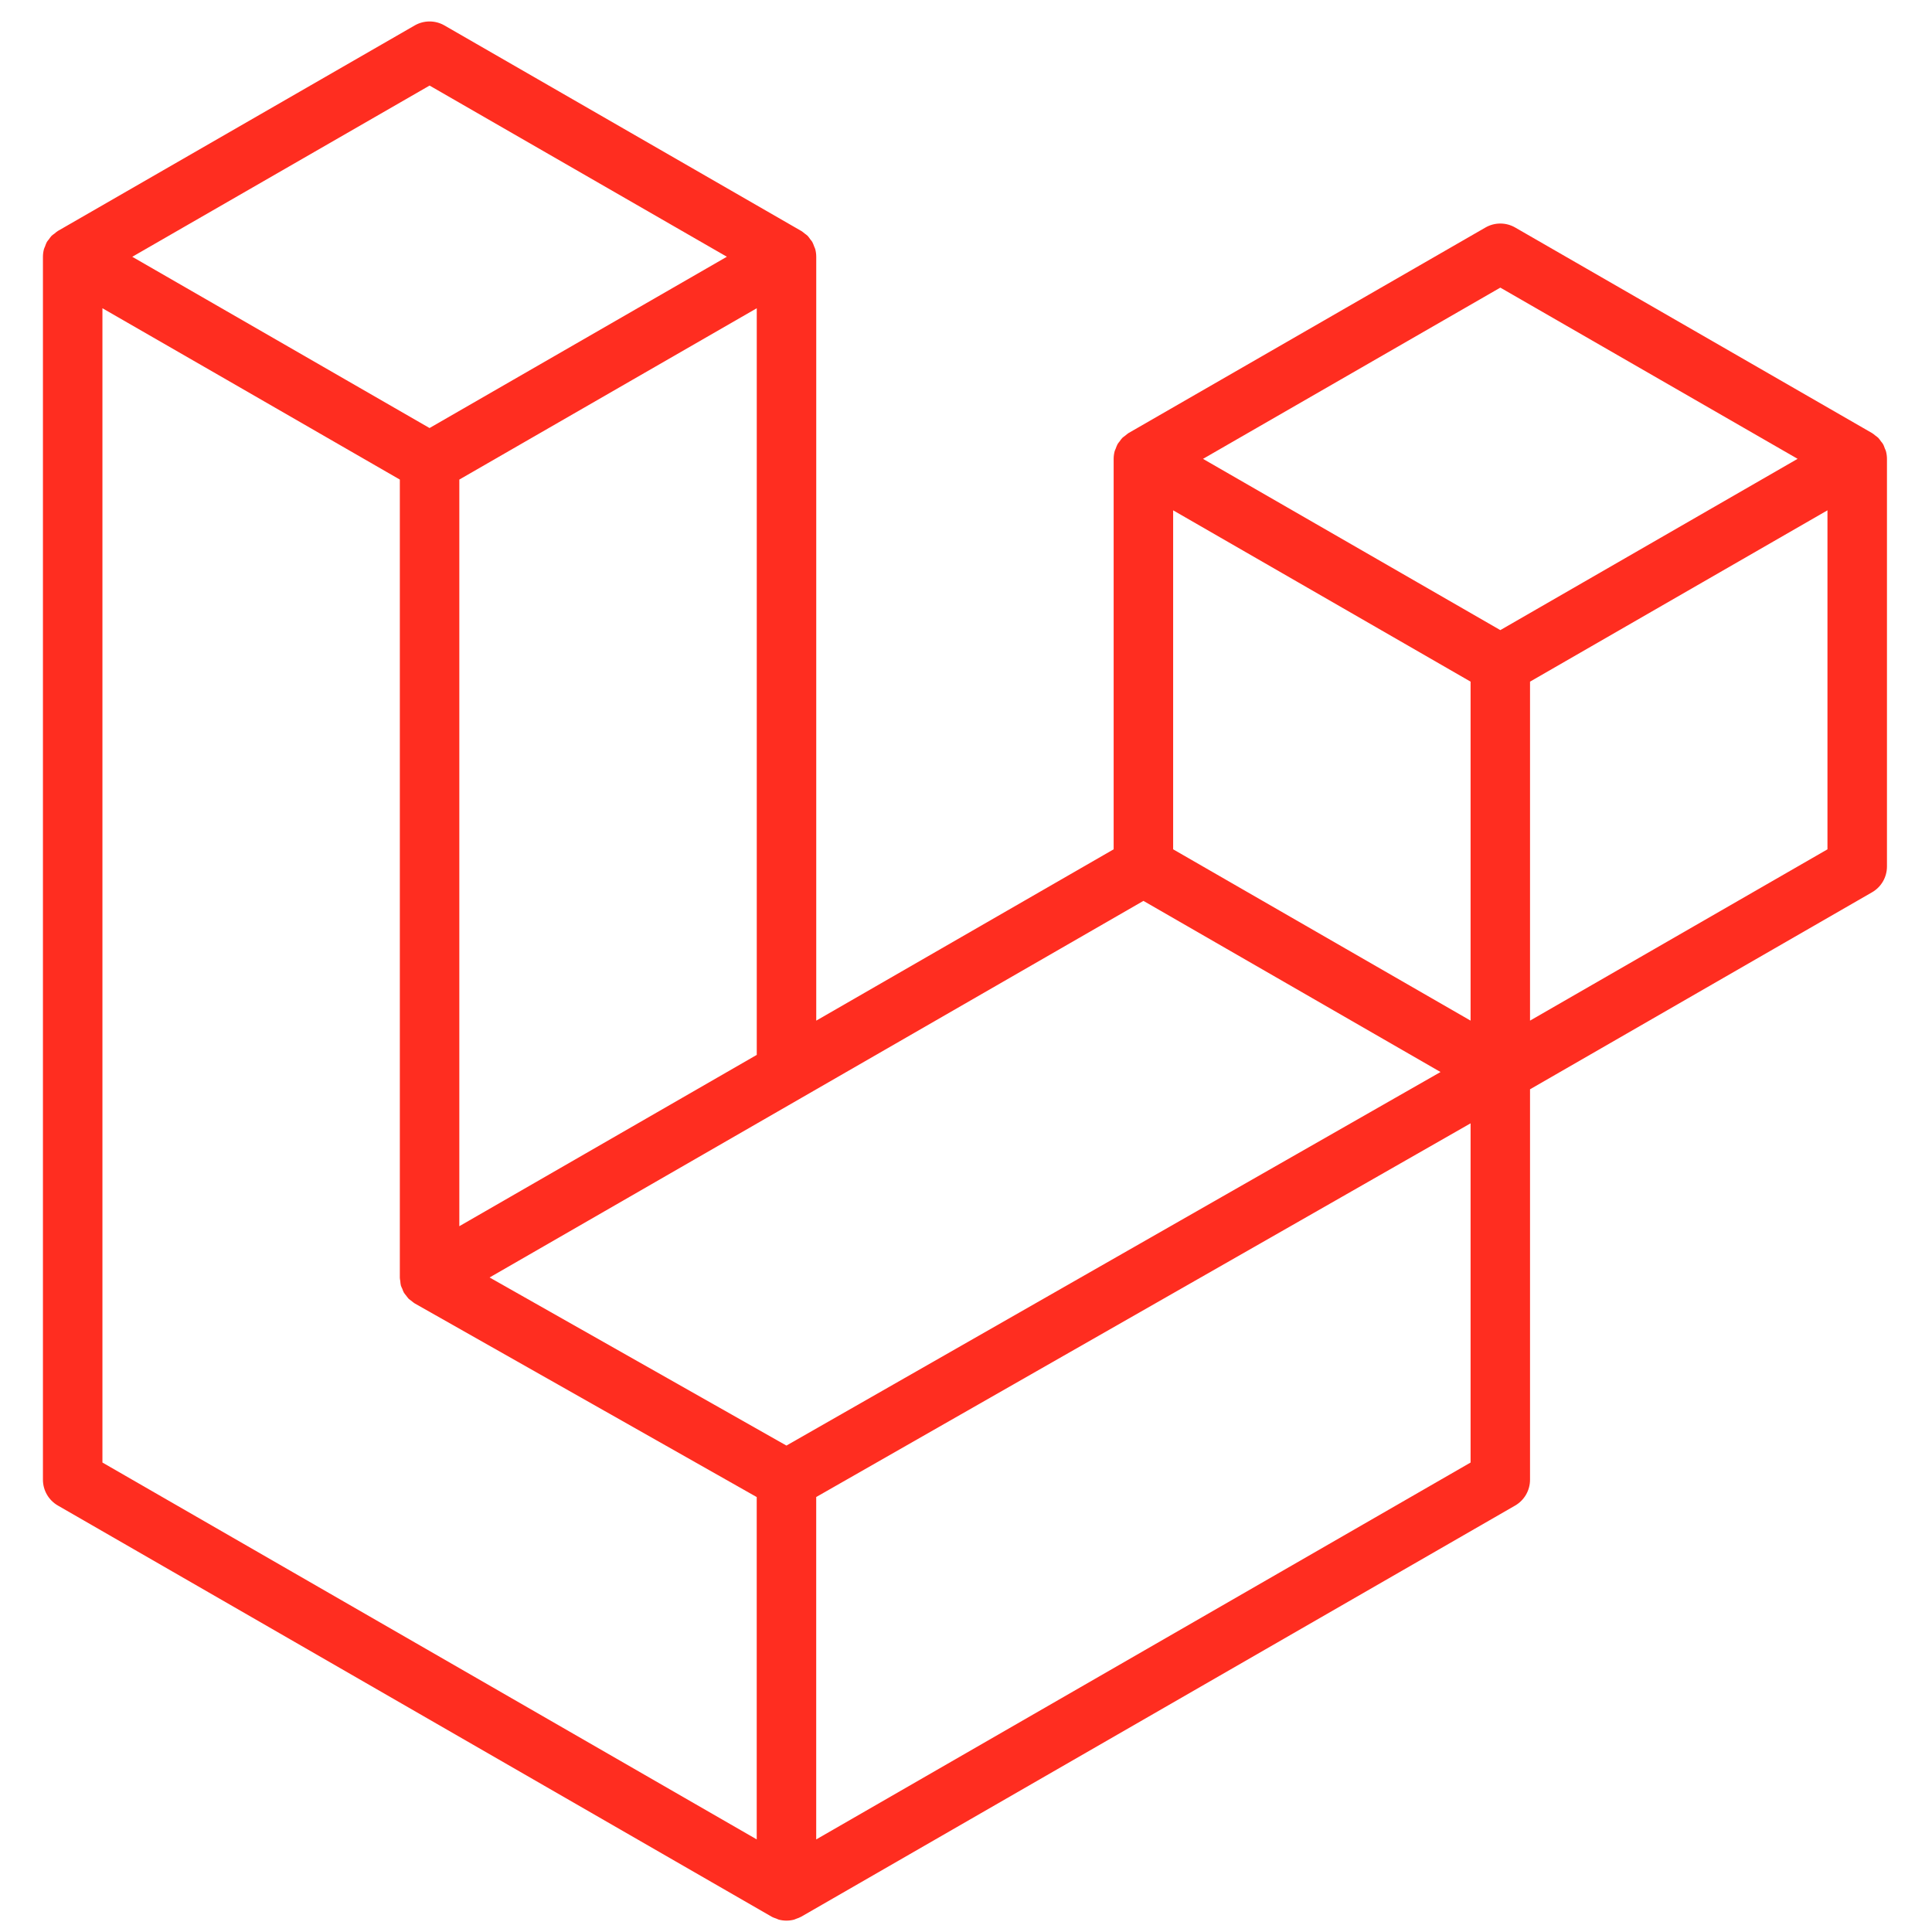
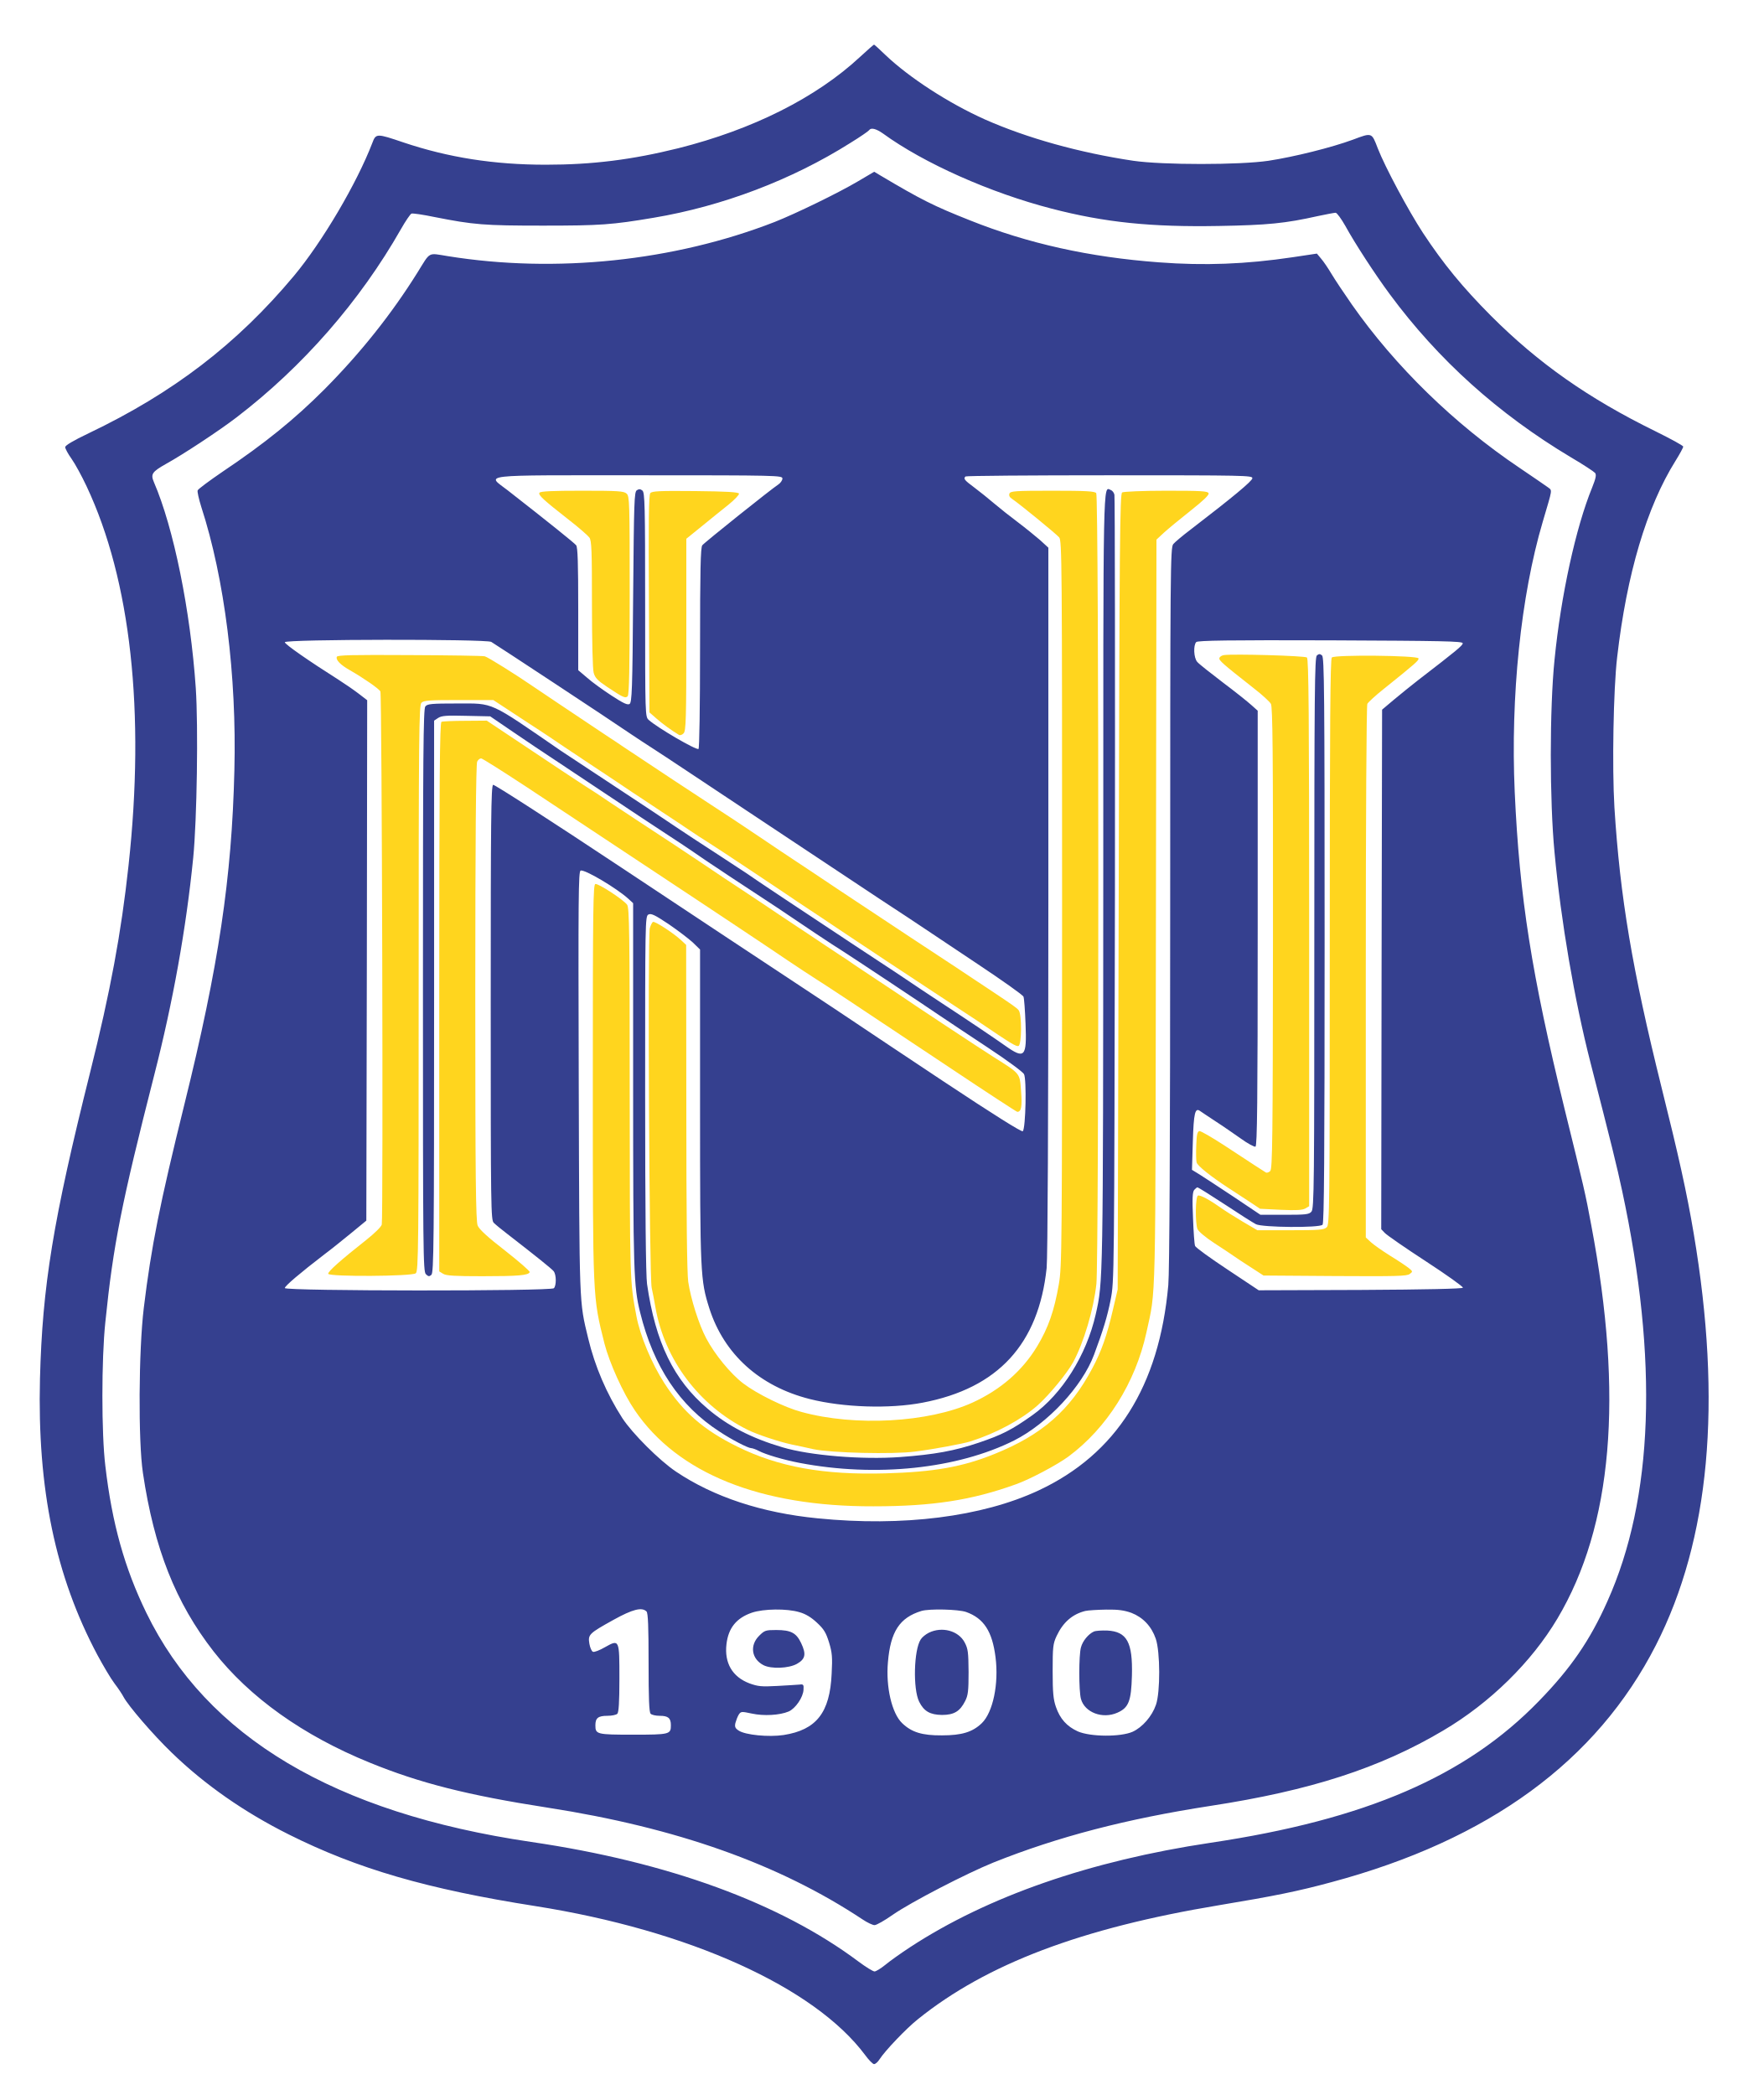
- <svg xmlns="http://www.w3.org/2000/svg" width="166" height="166" viewBox="0 0 166 166" fill="none">
-   <path fill-rule="evenodd" clip-rule="evenodd" d="M162.041 38.759C162.099 38.977 162.129 39.201 162.13 39.426V74.452C162.13 74.902 162.011 75.344 161.786 75.733C161.561 76.122 161.237 76.444 160.847 76.668L131.462 93.594V127.141C131.462 128.054 130.977 128.897 130.186 129.357L68.847 164.683C68.707 164.763 68.554 164.814 68.401 164.868C68.343 164.887 68.289 164.922 68.228 164.938C67.8 165.051 67.349 165.051 66.92 164.938C66.85 164.919 66.786 164.881 66.719 164.855C66.579 164.804 66.432 164.76 66.298 164.683L4.972 129.357C4.583 129.133 4.259 128.81 4.034 128.421C3.808 128.032 3.69 127.591 3.689 127.141L3.689 22.063C3.689 21.834 3.721 21.61 3.779 21.393C3.798 21.32 3.843 21.253 3.868 21.179C3.916 21.045 3.961 20.908 4.031 20.783C4.079 20.7 4.149 20.633 4.206 20.557C4.28 20.454 4.347 20.349 4.433 20.26C4.506 20.186 4.602 20.132 4.685 20.068C4.778 19.992 4.861 19.909 4.966 19.848L35.633 2.185C36.022 1.961 36.462 1.844 36.91 1.844C37.358 1.844 37.798 1.961 38.186 2.185L68.851 19.848H68.857C68.959 19.912 69.045 19.992 69.138 20.065C69.221 20.129 69.313 20.186 69.387 20.257C69.476 20.349 69.54 20.454 69.616 20.557C69.671 20.633 69.744 20.7 69.789 20.783C69.862 20.911 69.904 21.045 69.955 21.179C69.98 21.253 70.025 21.32 70.044 21.396C70.103 21.614 70.133 21.838 70.133 22.063V87.694L95.686 72.974V39.423C95.686 39.2 95.718 38.973 95.775 38.759C95.798 38.683 95.839 38.615 95.865 38.542C95.916 38.408 95.96 38.271 96.031 38.146C96.079 38.063 96.149 37.996 96.203 37.92C96.279 37.818 96.343 37.712 96.433 37.623C96.506 37.549 96.599 37.495 96.681 37.431C96.777 37.355 96.86 37.272 96.962 37.211L127.633 19.548C128.021 19.324 128.461 19.206 128.91 19.206C129.358 19.206 129.798 19.324 130.186 19.548L160.85 37.211C160.959 37.275 161.042 37.355 161.137 37.428C161.217 37.492 161.31 37.549 161.383 37.62C161.473 37.712 161.536 37.818 161.613 37.92C161.67 37.996 161.741 38.063 161.785 38.146C161.859 38.271 161.9 38.408 161.951 38.542C161.98 38.615 162.021 38.683 162.041 38.759ZM157.018 72.974V43.848L146.287 50.028L131.462 58.568V87.694L157.021 72.974H157.018ZM126.354 125.663V96.518L111.771 104.85L70.13 128.626V158.046L126.354 125.663ZM8.801 26.485V125.663L65.018 158.043V128.629L35.649 112L35.64 111.994L35.627 111.988C35.528 111.93 35.445 111.847 35.353 111.777C35.273 111.713 35.18 111.662 35.11 111.592L35.104 111.582C35.021 111.502 34.963 111.403 34.893 111.314C34.829 111.228 34.753 111.154 34.702 111.065L34.699 111.055C34.641 110.96 34.606 110.845 34.565 110.736C34.523 110.64 34.469 110.551 34.443 110.449C34.411 110.328 34.405 110.197 34.392 110.072C34.379 109.976 34.354 109.881 34.354 109.785V109.778V41.205L19.532 32.662L8.801 26.485ZM36.913 7.35L11.364 22.063L36.907 36.777L62.453 22.06L36.907 7.35H36.913ZM50.2 99.174L65.022 90.637V26.485L54.291 32.665L39.466 41.205V105.357L50.2 99.174ZM128.91 24.713L103.363 39.426L128.91 54.14L154.453 39.423L128.91 24.713ZM126.354 58.568L111.529 50.028L100.798 43.848V72.974L115.619 81.511L126.354 87.694V58.568ZM67.571 124.205L105.042 102.803L123.772 92.109L98.245 77.405L68.854 94.334L42.066 109.762L67.571 124.205Z" fill="#FF2D20" />
+ <svg xmlns="http://www.w3.org/2000/svg" viewBox="0 0 1028 1221">
+   <g transform="translate(0,1221) scale(0.1,-0.1)">
+     <path d="M5012 11878 c-255 -237 -625 -423 -1059 -532 -270 -67 -500 -96 -772 -96 -303 0 -568 42 -830 130 -156 53 -160 53 -181 -3 -91 -237 -292 -577 -457 -775 -332 -397 -704 -682 -1196 -917 -92 -44 -137 -71 -137 -81 0 -9 17 -40 37 -68 20 -28 60 -101 88 -161 257 -546 342 -1315 244 -2210 -42 -389 -106 -735 -224 -1206 -216 -863 -278 -1244 -292 -1784 -16 -644 90 -1151 335 -1611 33 -61 77 -136 99 -165 23 -30 46 -65 53 -79 27 -51 171 -219 281 -325 192 -186 421 -346 683 -477 400 -200 806 -318 1436 -417 894 -141 1627 -472 1922 -868 21 -29 45 -53 52 -53 8 0 22 12 32 28 32 50 158 182 224 234 400 322 953 531 1754 664 325 54 463 82 658 135 916 246 1544 705 1889 1381 314 616 387 1411 220 2400 -40 237 -88 453 -188 853 -170 685 -241 1105 -274 1630 -14 234 -6 688 16 875 56 485 172 875 340 1144 25 40 45 77 45 83 0 6 -74 46 -163 90 -391 192 -681 396 -957 672 -166 167 -277 302 -397 484 -85 130 -221 384 -263 492 -36 94 -33 93 -145 51 -125 -46 -342 -100 -492 -123 -168 -25 -617 -25 -788 0 -314 47 -619 132 -865 241 -212 95 -440 243 -579 375 -35 34 -65 61 -67 61 -2 0 -39 -32 -82 -72z m134 -446 c239 -174 627 -346 983 -438 312 -81 581 -108 974 -101 286 5 387 15 579 58 48 10 94 19 102 19 8 0 33 -35 57 -77 54 -99 173 -282 259 -398 282 -382 632 -697 1055 -950 72 -42 135 -84 141 -91 9 -11 5 -31 -17 -86 -95 -232 -182 -630 -219 -1003 -29 -285 -29 -821 0 -1123 38 -406 116 -859 209 -1223 123 -479 154 -604 185 -749 212 -988 183 -1794 -86 -2393 -101 -227 -214 -391 -398 -580 -426 -440 -1011 -692 -1915 -827 -702 -105 -1299 -313 -1750 -608 -55 -36 -121 -83 -146 -104 -26 -21 -54 -38 -62 -38 -9 0 -51 26 -94 58 -456 341 -1109 580 -1908 697 -1147 169 -1890 612 -2242 1335 -127 261 -200 521 -239 856 -23 189 -23 621 0 839 46 451 94 691 285 1440 109 425 186 854 227 1265 22 222 30 765 15 990 -31 452 -129 934 -244 1200 -20 47 -11 60 70 106 100 55 312 195 411 271 387 296 720 678 959 1098 26 46 54 87 61 90 7 3 68 -6 135 -20 228 -45 287 -50 632 -50 335 0 402 5 645 46 399 67 804 220 1146 436 57 35 106 69 109 74 11 17 41 9 81 -19z M5000 11153 c-115 -68 -362 -188 -486 -237 -586 -228 -1275 -300 -1903 -199 -120 19 -100 30 -179 -97 -150 -240 -331 -468 -544 -682 -171 -171 -343 -311 -592 -478 -76 -52 -141 -100 -144 -108 -3 -8 7 -51 21 -96 136 -418 207 -984 193 -1536 -15 -628 -92 -1141 -291 -1945 -144 -583 -193 -827 -237 -1188 -30 -248 -33 -776 -5 -962 66 -442 191 -756 412 -1040 209 -267 521 -490 910 -648 291 -119 571 -190 1035 -262 754 -117 1350 -329 1836 -651 28 -19 60 -34 71 -34 11 0 59 27 107 61 107 74 430 241 586 304 375 150 773 254 1265 330 581 89 987 220 1356 439 273 161 515 399 666 653 321 540 386 1295 197 2293 -34 184 -42 217 -155 675 -193 788 -263 1233 -291 1849 -25 556 36 1145 163 1574 59 201 57 181 29 203 -14 10 -88 61 -165 113 -379 255 -723 590 -976 951 -46 66 -100 147 -119 179 -19 32 -46 72 -60 88 l-25 30 -140 -21 c-274 -41 -516 -50 -780 -30 -405 30 -766 110 -1105 246 -209 83 -279 118 -520 261 l-35 21 -95 -56z m-440 -1732 c0 -10 -11 -26 -23 -34 -43 -28 -432 -339 -444 -355 -10 -12 -13 -148 -13 -598 0 -350 -4 -585 -9 -589 -14 -8 -240 124 -290 169 -21 19 -21 23 -21 671 0 583 -2 654 -16 666 -11 9 -20 10 -32 2 -16 -9 -17 -65 -22 -623 -4 -542 -7 -614 -21 -623 -12 -7 -36 4 -105 49 -49 32 -113 78 -141 103 l-53 45 0 356 c0 270 -3 360 -12 372 -11 14 -163 136 -400 321 -122 94 -185 87 767 87 811 0 835 -1 835 -19z m2739 2 c0 -16 -112 -109 -362 -301 -45 -34 -90 -72 -99 -83 -17 -20 -18 -135 -18 -2113 0 -1380 -4 -2130 -11 -2206 -53 -590 -303 -985 -757 -1197 -328 -153 -790 -212 -1287 -162 -326 32 -606 125 -825 272 -97 65 -255 223 -313 312 -92 143 -160 302 -199 465 -53 221 -51 167 -55 1488 -3 1089 -2 1233 11 1238 23 9 211 -103 279 -165 l27 -25 0 -1060 c0 -1088 3 -1173 41 -1326 78 -315 229 -543 463 -694 69 -46 166 -96 184 -96 7 0 27 -7 44 -16 42 -22 145 -52 238 -70 445 -85 920 -35 1251 131 195 99 396 314 465 499 53 142 78 224 97 321 21 110 21 110 25 2390 1 1254 0 2290 -3 2301 -2 12 -12 25 -21 28 -46 18 -44 123 -44 -2263 -1 -2358 -1 -2352 -44 -2541 -54 -239 -197 -466 -369 -588 -121 -86 -179 -115 -312 -160 -142 -48 -257 -69 -460 -84 -220 -16 -525 9 -685 57 -180 53 -319 125 -436 225 -197 167 -304 385 -353 727 -7 47 -11 435 -11 1107 0 1010 0 1036 19 1046 16 8 37 -2 118 -56 54 -37 117 -85 141 -107 l42 -41 0 -911 c0 -984 2 -1015 54 -1180 86 -268 293 -455 586 -529 194 -49 464 -58 657 -21 440 84 676 341 723 785 6 60 10 854 10 2147 l0 2051 -48 44 c-27 23 -84 70 -128 103 -43 32 -106 82 -139 110 -33 28 -86 71 -117 94 -58 43 -64 51 -51 64 3 4 381 7 840 7 787 0 833 -1 832 -17z m-4436 -954 c20 -11 697 -457 815 -538 29 -20 88 -58 131 -86 43 -27 307 -203 587 -389 280 -186 608 -404 729 -484 121 -79 240 -158 265 -175 25 -17 163 -109 307 -205 144 -96 265 -181 268 -191 4 -9 9 -80 12 -158 8 -194 -5 -208 -118 -128 -56 40 -236 161 -354 238 -22 14 -80 53 -130 86 -49 34 -227 152 -395 262 -316 209 -587 389 -630 420 -14 9 -95 62 -180 118 -85 55 -189 123 -230 151 -41 28 -206 138 -366 243 -160 106 -298 197 -306 202 -423 291 -387 275 -604 275 -147 0 -173 -2 -185 -17 -12 -13 -14 -280 -14 -1654 0 -1529 1 -1639 17 -1655 14 -14 20 -15 32 -4 14 11 16 180 16 1621 l0 1609 24 16 c21 13 49 15 164 12 l139 -3 132 -90 c72 -49 189 -128 261 -175 71 -47 214 -142 317 -211 103 -69 242 -161 308 -204 66 -43 137 -90 157 -104 21 -14 52 -36 70 -48 18 -12 53 -36 78 -52 25 -17 97 -65 160 -106 63 -41 149 -98 190 -125 146 -99 321 -216 384 -255 64 -41 432 -285 566 -376 41 -28 165 -110 275 -183 111 -73 206 -143 213 -156 16 -29 10 -316 -7 -333 -6 -6 -163 92 -463 291 -249 166 -480 319 -513 342 -33 22 -188 126 -345 229 -157 103 -615 407 -1019 675 -405 269 -740 485 -747 482 -12 -5 -14 -210 -14 -1271 0 -1207 1 -1266 18 -1282 10 -10 45 -39 78 -64 169 -131 260 -204 271 -218 16 -21 16 -84 1 -99 -18 -18 -1568 -17 -1568 1 0 12 88 87 234 199 34 25 102 80 151 120 l90 74 3 1517 2 1516 -52 40 c-29 22 -80 57 -113 78 -175 111 -315 208 -315 220 0 18 1169 19 1203 2z m5662 -8 c0 -13 -34 -41 -260 -215 -38 -30 -101 -80 -140 -113 l-70 -59 -3 -1514 -2 -1514 21 -22 c11 -12 119 -87 239 -165 121 -79 218 -148 216 -154 -2 -6 -212 -11 -596 -13 l-594 -2 -182 121 c-101 67 -186 128 -189 138 -4 9 -9 82 -12 163 -5 111 -3 151 7 163 7 8 16 15 19 15 4 0 76 -45 160 -100 83 -55 165 -107 181 -115 38 -19 369 -22 388 -3 9 9 12 391 12 1659 0 1451 -2 1648 -15 1659 -12 10 -18 10 -30 0 -13 -11 -15 -203 -15 -1618 0 -1480 -1 -1607 -17 -1624 -14 -16 -33 -18 -156 -18 l-141 0 -155 104 c-86 57 -176 116 -200 131 l-44 27 5 165 c5 166 13 199 42 178 8 -6 48 -32 90 -60 42 -27 108 -73 148 -101 40 -29 78 -49 85 -47 10 4 13 256 13 1273 l0 1268 -37 33 c-21 19 -96 79 -168 133 -71 54 -138 107 -147 118 -21 23 -24 98 -6 116 9 9 192 12 783 10 653 -3 770 -5 770 -17z m-4757 -5643 c9 -9 12 -89 12 -298 0 -209 3 -289 12 -298 7 -7 30 -12 53 -12 49 0 65 -13 65 -55 0 -53 -7 -55 -220 -55 -213 0 -220 2 -220 55 0 42 16 55 70 55 25 0 51 5 58 12 8 8 12 68 12 204 0 230 0 231 -84 184 -31 -18 -62 -30 -70 -27 -8 3 -17 24 -21 47 -9 54 -2 60 140 139 112 62 166 76 193 49z m891 -4 c36 -10 69 -30 102 -61 41 -38 53 -58 71 -116 18 -59 20 -86 15 -181 -10 -228 -89 -328 -280 -358 -87 -13 -223 0 -262 26 -20 13 -24 22 -19 44 4 15 12 36 19 48 13 20 16 20 77 7 69 -15 162 -10 214 12 40 17 85 83 87 127 2 30 -1 33 -23 30 -14 -1 -72 -5 -130 -8 -92 -5 -112 -3 -162 15 -100 38 -147 119 -134 229 11 94 58 152 148 183 68 23 204 25 277 3z m972 1 c103 -37 152 -113 171 -263 20 -156 -15 -322 -80 -385 -54 -52 -117 -71 -232 -71 -115 -1 -177 18 -232 71 -60 57 -96 211 -83 356 15 178 68 259 195 298 46 14 215 10 261 -6z m963 -5 c67 -26 117 -78 142 -151 26 -76 27 -311 1 -385 -23 -67 -79 -131 -136 -157 -70 -31 -245 -30 -319 2 -64 29 -104 73 -128 143 -15 43 -19 83 -19 208 0 141 2 160 23 205 37 79 91 127 167 146 17 4 71 7 122 8 70 1 105 -4 147 -19z M4424 2676 c-56 -56 -44 -135 26 -171 45 -23 147 -19 195 8 49 28 55 56 24 121 -28 59 -59 76 -145 76 -62 0 -68 -2 -100 -34z M5413 2694 c-18 -9 -39 -26 -47 -39 -40 -61 -46 -288 -9 -363 28 -56 64 -76 133 -77 70 0 105 21 135 81 17 33 20 59 20 169 -1 116 -3 135 -23 173 -36 68 -132 94 -209 56z M6375 2701 c-31 -14 -65 -54 -75 -92 -13 -45 -13 -254 0 -301 22 -79 126 -118 212 -80 66 29 81 67 85 217 5 194 -29 256 -144 262 -32 1 -67 -1 -78 -6z" fill="#35408f" />
+     <path d="M3144 9338 c-8 -13 21 -40 173 -159 57 -44 109 -90 118 -102 13 -18 15 -76 15 -387 0 -215 4 -380 10 -401 8 -30 24 -46 78 -82 94 -63 107 -68 120 -55 9 9 12 166 12 588 0 546 -1 578 -18 593 -16 15 -49 17 -260 17 -173 0 -243 -3 -248 -12z M3790 9336 c-9 -12 -11 -159 -8 -647 l3 -631 40 -35 c34 -30 90 -71 132 -96 6 -4 19 0 27 9 14 14 16 78 16 574 l0 560 89 72 c49 40 119 97 156 126 36 29 64 59 62 65 -3 9 -71 13 -254 15 -211 2 -252 0 -263 -12z M5883 9333 c-4 -11 1 -22 16 -31 42 -28 256 -203 274 -224 16 -19 17 -135 17 -2132 0 -2024 -1 -2116 -19 -2221 -27 -155 -61 -253 -126 -361 -87 -144 -213 -253 -376 -328 -257 -117 -686 -141 -998 -55 -98 26 -259 105 -339 166 -74 56 -167 170 -216 263 -43 81 -90 229 -105 330 -7 51 -11 373 -11 1019 l-1 944 -30 28 c-43 40 -150 110 -163 106 -5 -2 -14 -19 -19 -37 -13 -51 -3 -2033 11 -2095 6 -27 16 -79 22 -115 54 -306 254 -572 537 -713 54 -27 183 -70 258 -86 28 -5 84 -18 125 -27 102 -22 466 -31 593 -14 111 14 281 46 322 59 152 48 299 128 393 211 69 62 170 185 206 250 62 114 120 308 136 458 15 142 15 4589 -1 4608 -9 11 -57 14 -256 14 -219 0 -244 -2 -250 -17z M6540 9340 c-13 -8 -16 -282 -20 -2327 l-6 -2318 -27 -115 c-36 -156 -68 -246 -121 -345 -129 -244 -294 -388 -570 -499 -187 -76 -354 -105 -636 -113 -360 -10 -623 37 -865 157 -194 96 -312 198 -422 367 -74 114 -143 279 -164 393 -39 206 -38 198 -39 1300 0 934 -2 1078 -15 1097 -21 29 -166 124 -185 121 -13 -3 -15 -123 -15 -1158 0 -1272 -1 -1245 68 -1521 29 -112 108 -288 177 -389 249 -367 731 -561 1390 -559 347 0 575 36 830 128 82 29 240 113 307 162 224 166 390 430 454 721 57 265 53 81 56 2448 l3 2175 43 40 c24 22 93 79 155 128 76 60 109 92 106 102 -5 13 -43 15 -248 15 -134 0 -248 -5 -256 -10z M1963 8382 c-7 -18 21 -47 76 -78 80 -46 170 -108 178 -124 9 -16 17 -3071 8 -3107 -3 -13 -43 -52 -91 -90 -147 -116 -225 -185 -221 -197 6 -18 489 -15 510 3 16 12 17 140 17 1662 0 1484 2 1649 16 1663 13 14 47 16 217 16 l202 0 160 -105 c88 -57 171 -112 184 -121 13 -9 109 -74 215 -144 105 -69 217 -144 249 -166 33 -21 110 -73 172 -114 63 -41 138 -91 167 -111 29 -20 74 -49 100 -65 41 -25 444 -293 521 -346 15 -10 78 -52 140 -93 61 -41 132 -88 157 -105 53 -36 390 -259 570 -377 69 -45 154 -101 190 -125 193 -131 223 -149 236 -144 19 7 20 185 1 208 -11 14 -30 27 -157 112 -30 20 -66 44 -80 53 -14 10 -191 127 -395 261 -203 134 -390 258 -415 275 -25 17 -90 60 -145 97 -55 36 -111 74 -125 83 -14 9 -104 69 -200 134 -96 65 -207 138 -246 163 -55 35 -404 266 -539 356 -11 8 -58 39 -105 70 -178 119 -403 269 -418 280 -103 71 -271 176 -287 179 -11 3 -208 6 -439 7 -334 2 -420 0 -423 -10z M7133 8392 c-12 -2 -24 -9 -26 -17 -5 -13 18 -33 201 -177 47 -36 91 -77 99 -90 10 -19 13 -271 12 -1366 -1 -1171 -3 -1344 -16 -1357 -8 -8 -20 -12 -26 -8 -7 5 -36 23 -64 41 -29 19 -110 72 -180 118 -71 46 -135 83 -143 82 -12 -3 -16 -22 -18 -83 -2 -44 -1 -89 2 -100 5 -20 85 -83 186 -149 25 -16 76 -49 115 -75 l69 -46 121 -6 c92 -4 125 -2 143 8 l22 13 0 1594 c0 1274 -3 1596 -13 1604 -11 10 -429 22 -484 14z M7762 8378 c-9 -9 -12 -378 -12 -1658 0 -1583 -1 -1648 -18 -1663 -16 -15 -46 -17 -211 -17 l-193 0 -87 51 c-47 28 -104 64 -126 80 -62 44 -120 76 -133 71 -15 -5 -17 -158 -3 -195 6 -14 46 -48 98 -82 48 -31 99 -65 113 -75 14 -10 59 -40 100 -66 l74 -48 416 -3 c355 -2 419 -1 436 12 19 14 18 15 -6 35 -14 11 -63 44 -109 72 -46 29 -96 64 -112 79 l-29 27 0 1547 c0 908 4 1553 9 1563 5 9 48 49 96 87 187 150 206 167 202 178 -5 17 -488 22 -505 5z M2573 8003 c-10 -4 -13 -334 -13 -1604 l0 -1599 23 -14 c17 -11 68 -14 228 -14 208 0 270 5 276 24 2 6 -63 62 -143 125 -101 78 -151 124 -160 146 -11 26 -14 273 -14 1359 0 872 4 1333 11 1345 5 11 16 19 23 19 7 0 127 -76 267 -168 554 -367 995 -659 1019 -675 14 -9 111 -74 215 -143 105 -70 234 -156 288 -193 54 -36 126 -84 161 -106 68 -43 179 -116 779 -516 214 -143 392 -259 396 -259 23 0 29 30 22 119 -8 108 -1 100 -161 201 -73 46 -488 320 -555 367 -11 7 -67 45 -125 83 -58 38 -118 79 -135 90 -16 12 -52 36 -79 53 -27 18 -72 48 -101 67 -28 19 -98 66 -156 104 -57 38 -142 94 -187 125 -46 31 -108 72 -137 91 -29 19 -73 48 -97 64 -188 127 -397 265 -514 341 -42 28 -110 73 -151 100 -40 28 -109 73 -152 100 -43 28 -187 123 -321 213 l-243 162 -126 -1 c-69 0 -132 -3 -138 -6z" fill="#ffd51e" />
+   </g>
</svg>
